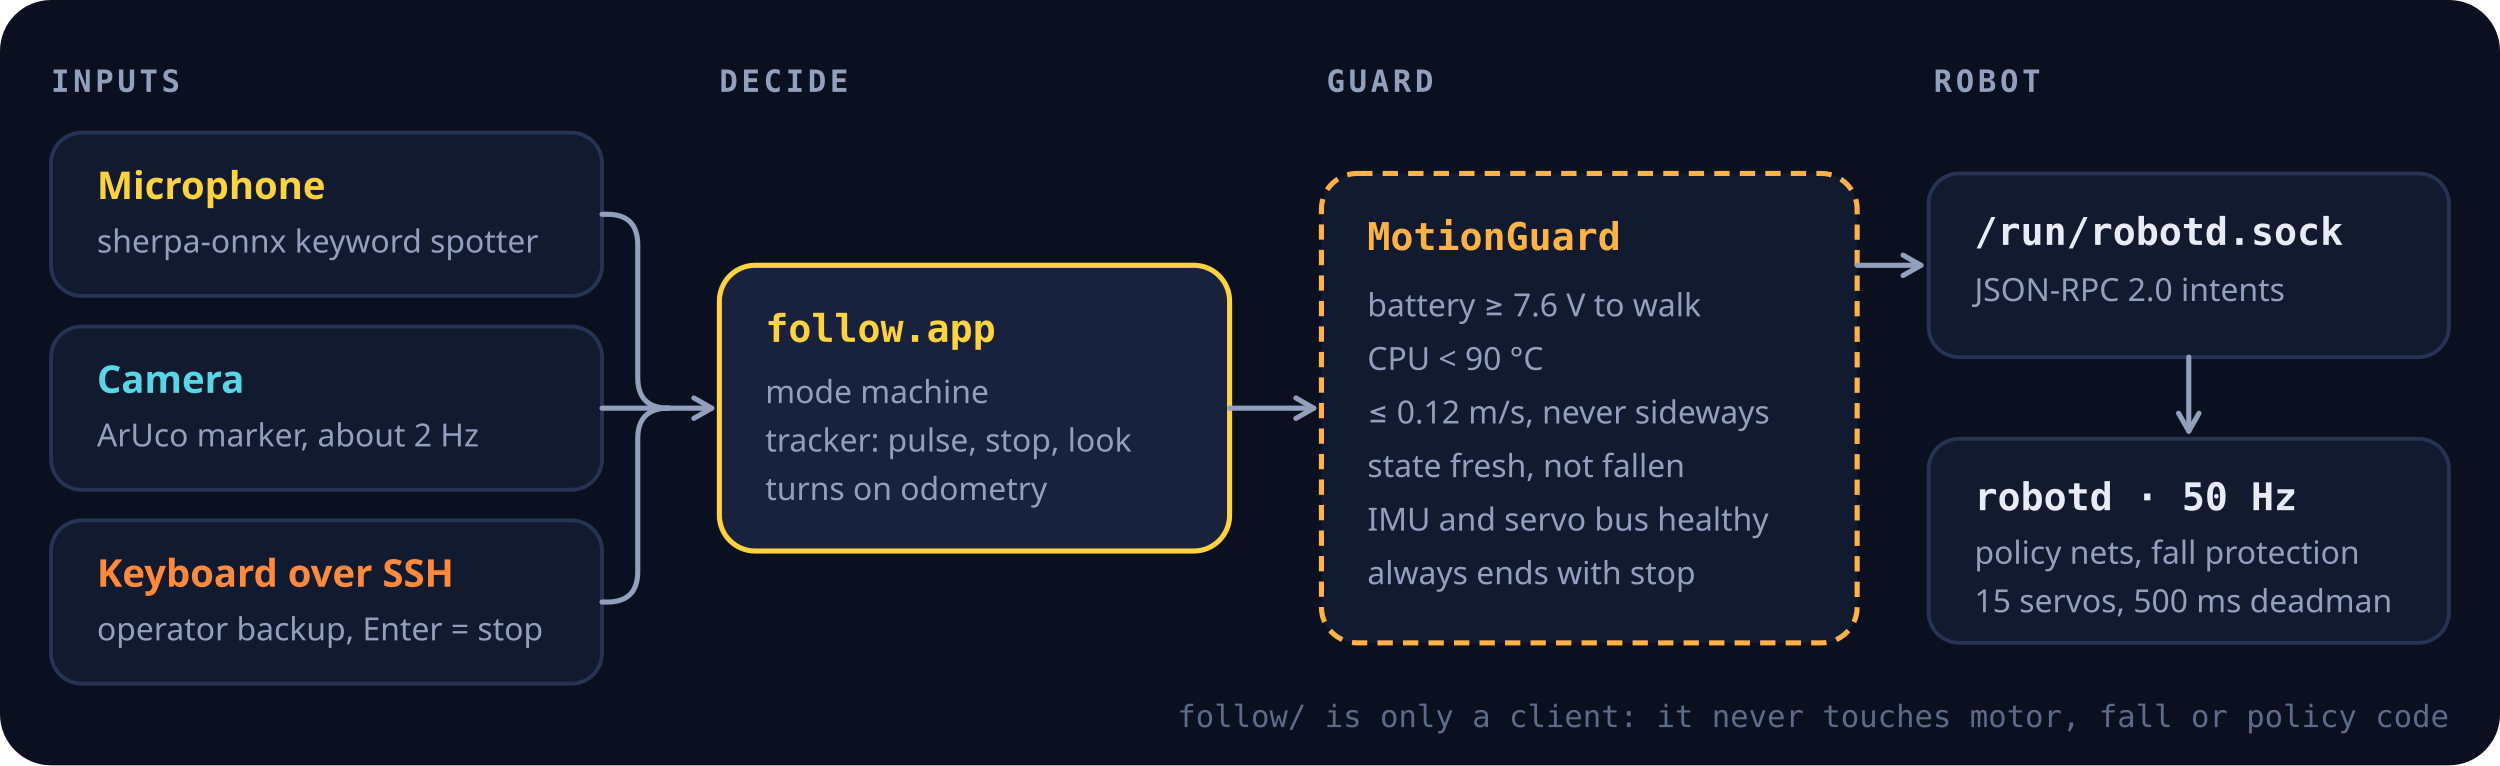
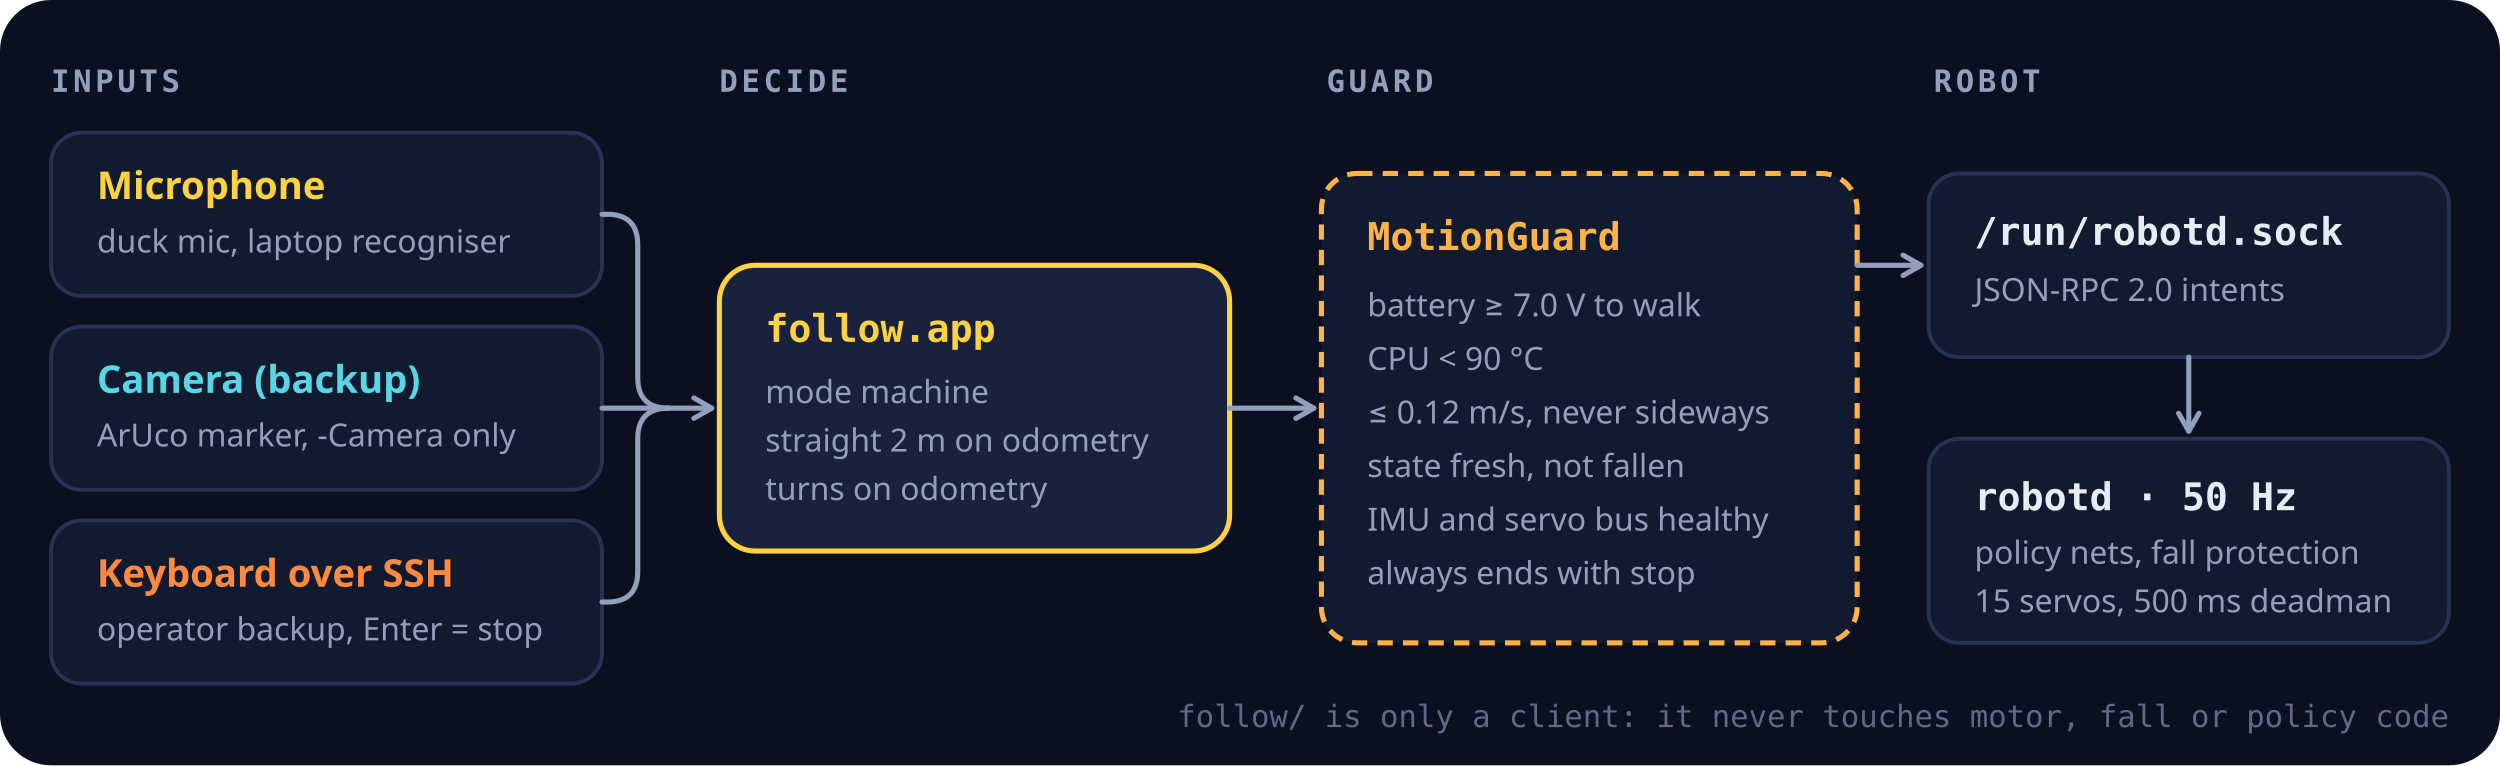
<svg xmlns="http://www.w3.org/2000/svg" viewBox="0 0 980 300" width="980" height="300">
  <style>
    .mono { font-family: ui-monospace, "Cascadia Mono", Consolas, monospace; }
    .sans { font-family: "Segoe UI", system-ui, -apple-system, sans-serif; }
    .col { fill: #93a0bd; font-size: 12px; font-weight: 700; letter-spacing: .12em; }
    .box { fill: #121a30; stroke: #263355; stroke-width: 1.5; }
    .name { font-size: 15px; font-weight: 700; }
    .desc { fill: #93a0bd; font-size: 12.5px; }
    .wire { stroke: #93a0bd; stroke-linecap: round; stroke-width: 2; fill: none; }
    .pulse { stroke: #58d6e6; stroke-width: 2; stroke-dasharray: 3 9; fill: none; animation: run 1s linear infinite; }
    @keyframes run { to { stroke-dashoffset: -24; } }
    @media (prefers-reduced-motion: reduce) { .pulse { animation: none; } }
  </style>
  <defs>
    <marker id="h" viewBox="0 0 12 12" refX="10" refY="6" markerWidth="12" markerHeight="12" markerUnits="userSpaceOnUse" orient="auto">
      <path d="M3 2 L10 6 L3 10" fill="none" stroke="#93a0bd" stroke-width="2" stroke-linecap="round" stroke-linejoin="round" />
    </marker>
  </defs>
  <rect width="980" height="300" rx="20" fill="#0b1020" />
  <g class="mono">
    <text class="col" x="20" y="36">INPUTS</text>
    <text class="col" x="282" y="36">DECIDE</text>
    <text class="col" x="520" y="36">GUARD</text>
    <text class="col" x="758" y="36">ROBOT</text>
  </g>
  <g class="sans">
    <rect class="box" x="20" y="52" width="216" height="64" rx="12" />
    <text class="name" x="38" y="78" fill="#ffd23f">Microphone</text>
-     <text class="desc" x="38" y="99">sherpa-onnx keyword spotter</text>
+     <text class="desc" x="38" y="99">duck mic, laptop recogniser</text>
    <rect class="box" x="20" y="128" width="216" height="64" rx="12" />
-     <text class="name" x="38" y="154" fill="#58d6e6">Camera</text>
-     <text class="desc" x="38" y="175">ArUco marker, about 2 Hz</text>
+     <text class="name" x="38" y="154" fill="#58d6e6">Camera (backup)</text>
+     <text class="desc" x="38" y="175">ArUco marker, -Camera only</text>
    <rect class="box" x="20" y="204" width="216" height="64" rx="12" />
    <text class="name" x="38" y="230" fill="#ff8a3d">Keyboard over SSH</text>
    <text class="desc" x="38" y="251">operator backup, Enter = stop</text>
  </g>
  <g class="wire">
    <path d="M236 84 H238 Q250 84 250 96 V148 Q250 160 262 160" />
    <path d="M236 236 H238 Q250 236 250 224 V172 Q250 160 262 160" />
    <path d="M236 160 H279" marker-end="url(#h)" />
  </g>
  <g class="sans">
    <rect x="282" y="104" width="200" height="112" rx="14" fill="#18223d" stroke="#ffd23f" stroke-width="2" />
    <text class="name mono" x="300" y="134" fill="#ffd23f">follow.app</text>
    <text class="desc" x="300" y="158">mode machine</text>
-     <text class="desc" x="300" y="177">tracker: pulse, stop, look</text>
+     <text class="desc" x="300" y="177">straight 2 m on odometry</text>
    <text class="desc" x="300" y="196">turns on odometry</text>
  </g>
  <path class="wire" d="M482 160 H515" marker-end="url(#h)" />
  <g class="sans">
    <rect x="518" y="68" width="210" height="184" rx="14" fill="#121a30" stroke="#ffb347" stroke-width="2" stroke-dasharray="6 4" />
    <text class="name mono" x="536" y="98" fill="#ffb347">MotionGuard</text>
    <g class="desc">
-       <text x="536" y="124">battery ≥ 7.6 V to walk</text>
+       <text x="536" y="124">battery ≥ 7.0 V to walk</text>
      <text x="536" y="145">CPU &lt; 90 °C</text>
      <text x="536" y="166">≤ 0.12 m/s, never sideways</text>
      <text x="536" y="187">state fresh, not fallen</text>
      <text x="536" y="208">IMU and servo bus healthy</text>
      <text x="536" y="229">always ends with stop</text>
    </g>
  </g>
  <path class="wire" d="M728 104 H753" marker-end="url(#h)" />
  <g class="sans">
    <rect class="box" x="756" y="68" width="204" height="72" rx="12" />
    <text class="name mono" x="774" y="96" fill="#e8ecf6">/run/robotd.sock</text>
    <text class="desc" x="774" y="118">JSON-RPC 2.0 intents</text>
    <path class="wire" d="M858 140 V169" marker-end="url(#h)" />
    <rect class="box" x="756" y="172" width="204" height="80" rx="12" />
    <text class="name mono" x="774" y="200" fill="#e8ecf6">robotd · 50 Hz</text>
    <text class="desc" x="774" y="221">policy nets, fall protection</text>
    <text class="desc" x="774" y="240">15 servos, 500 ms deadman</text>
  </g>
  <text class="mono" x="960" y="285" text-anchor="end" font-size="12" fill="#5d6a88">follow/ is only a client: it never touches motor, fall or policy code</text>
</svg>
